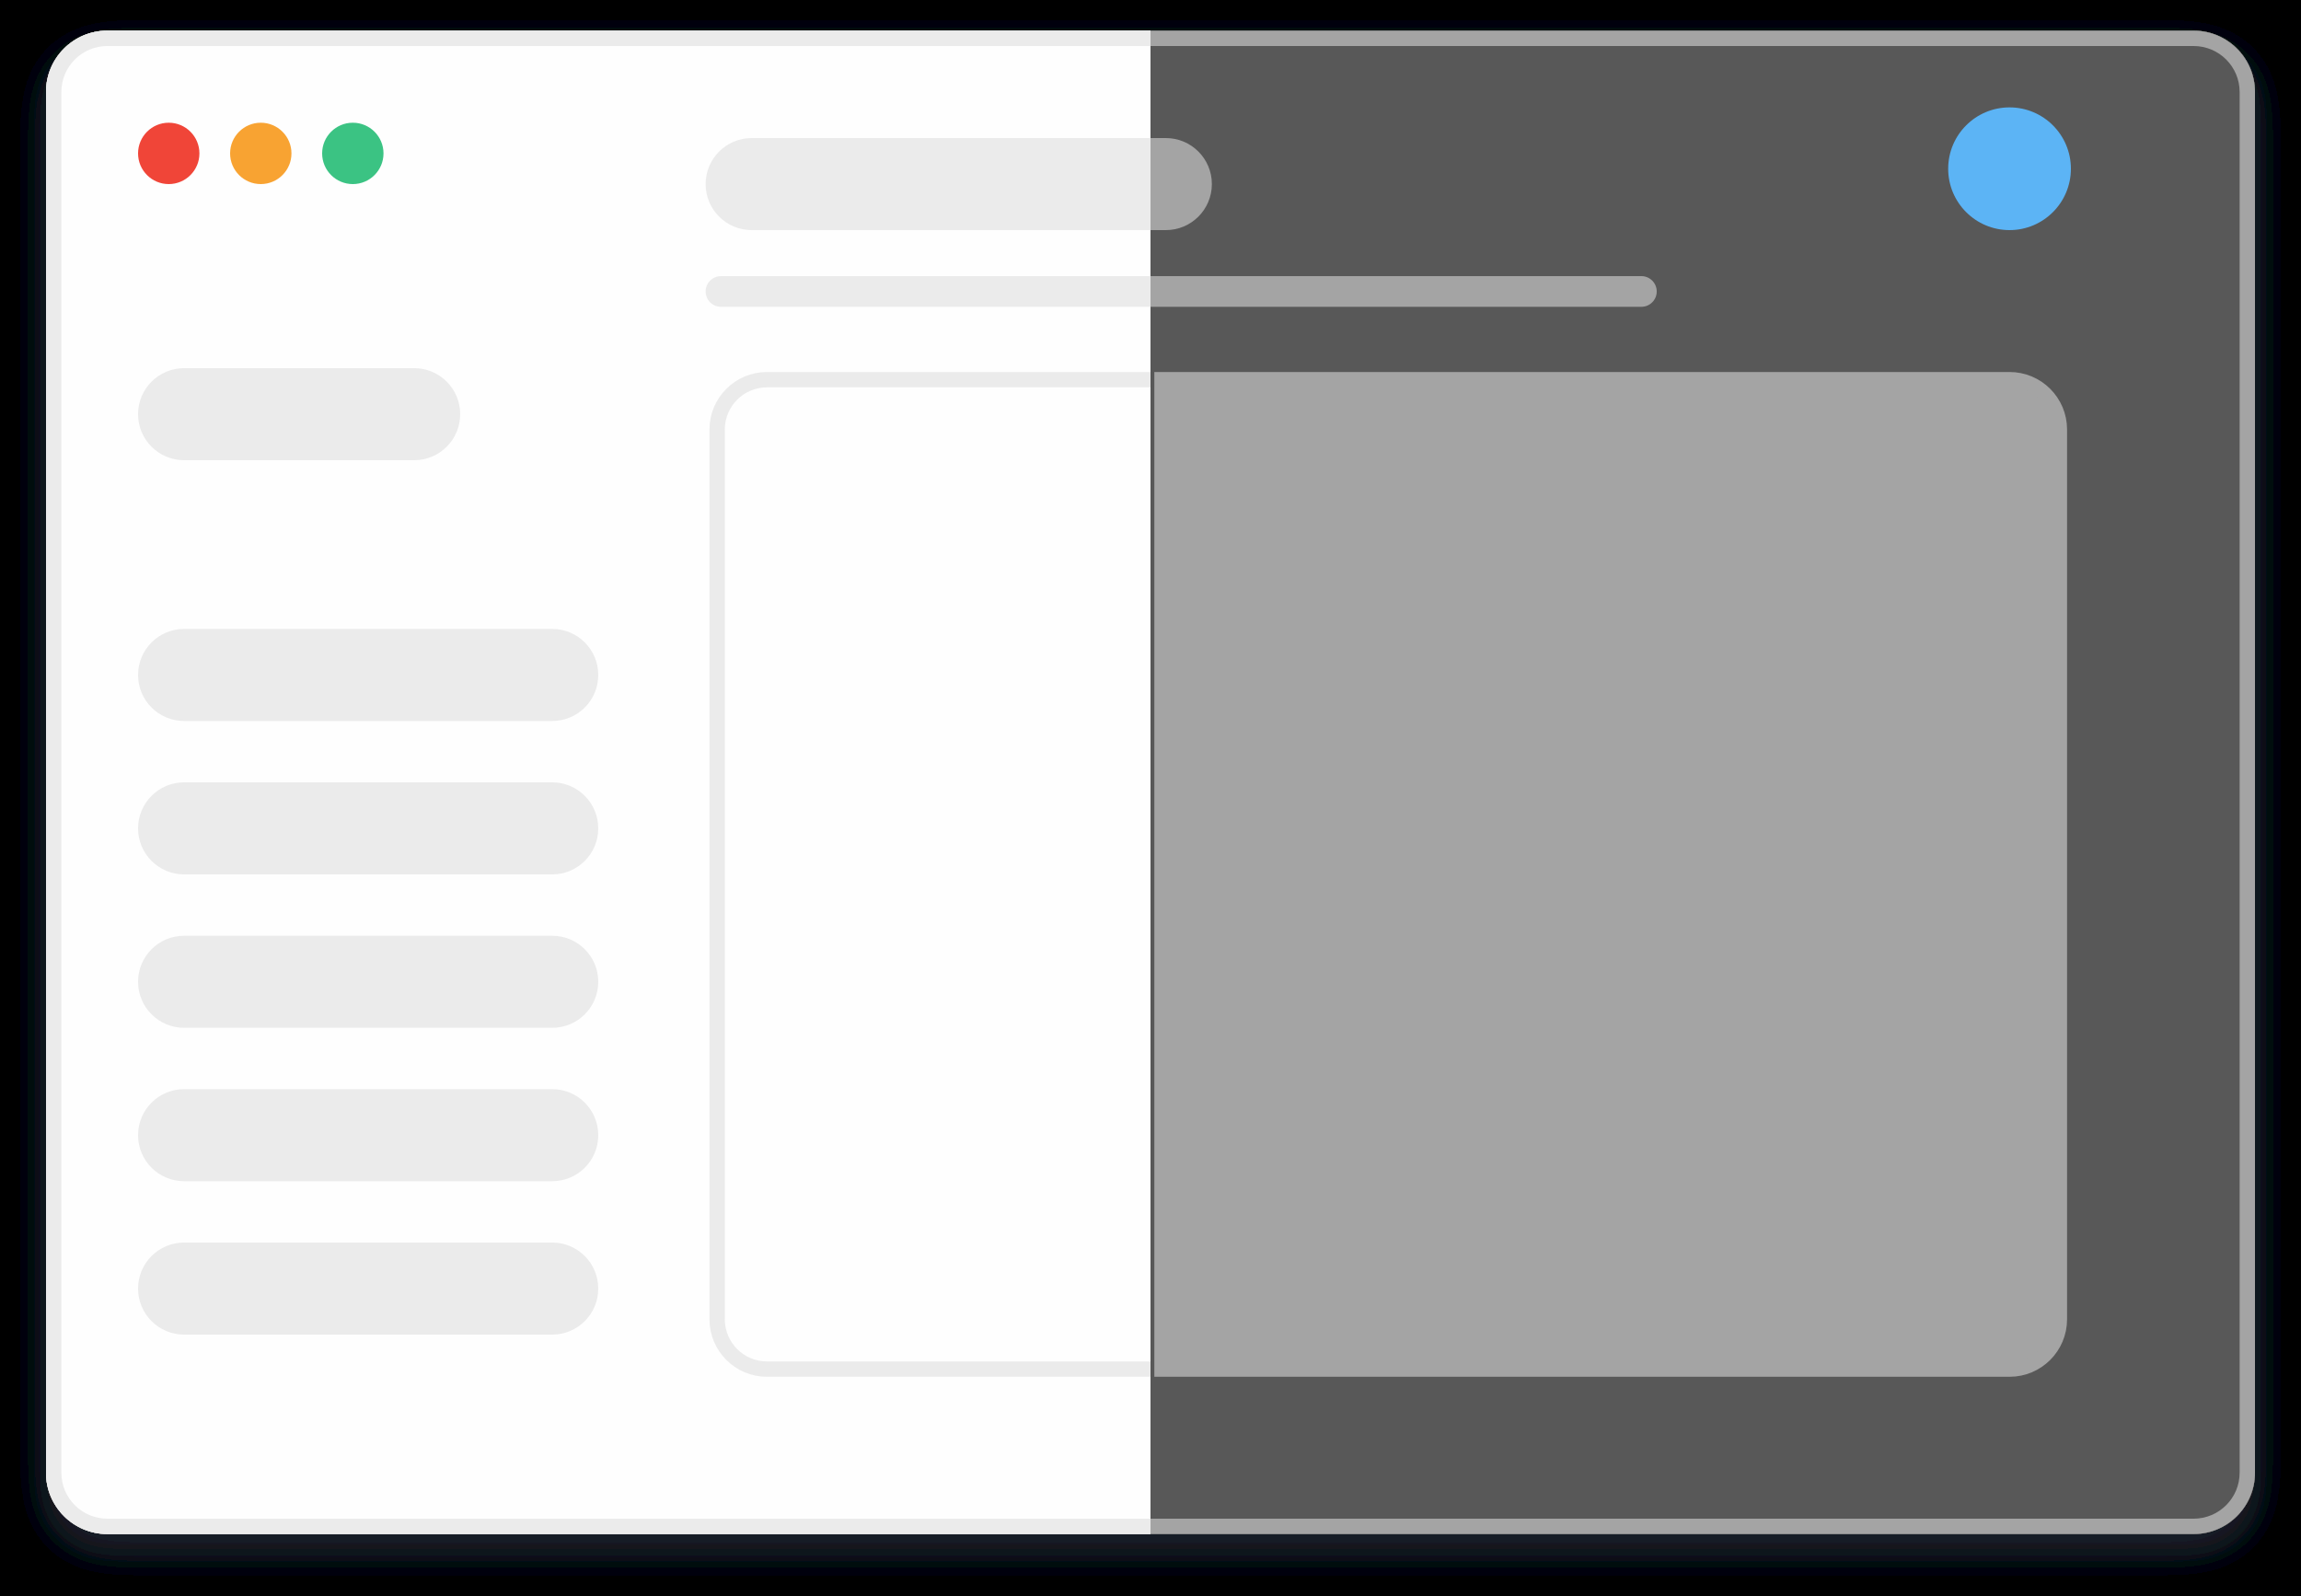
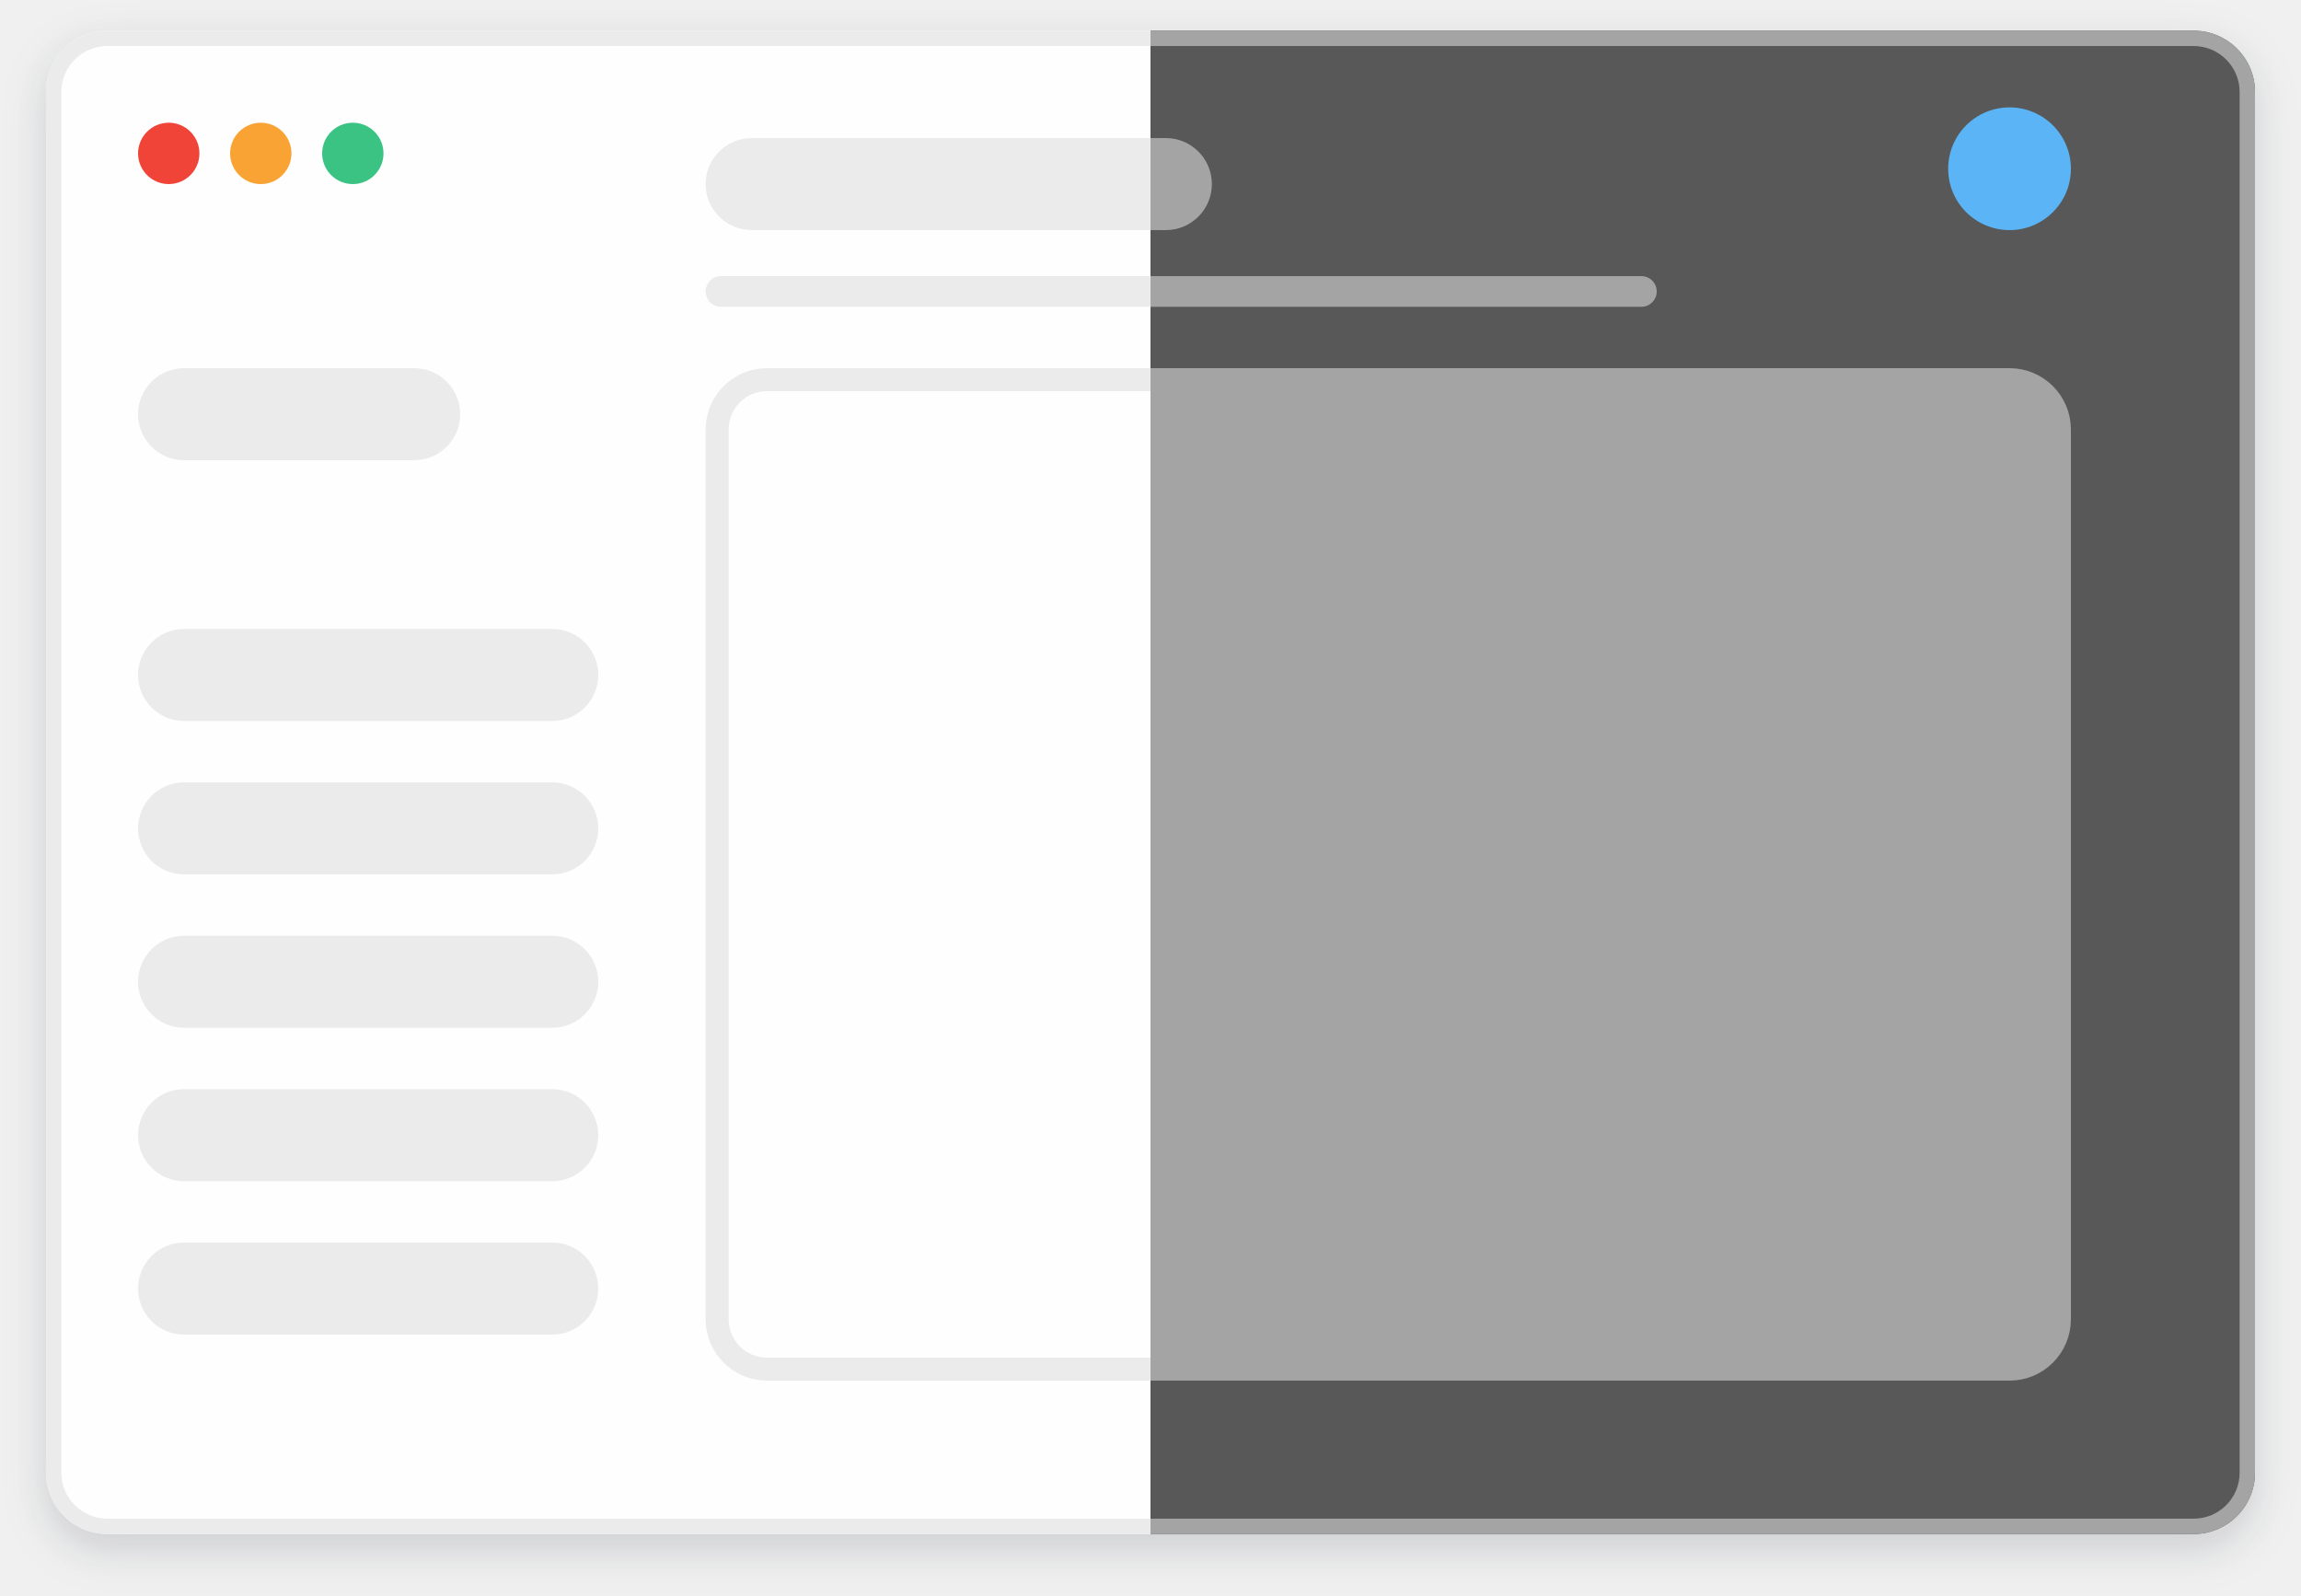
<svg xmlns="http://www.w3.org/2000/svg" width="150" height="104" viewBox="0 0 150 104" fill="none">
  <g filter="url(#filter0_dd_984_13355)">
    <g clip-path="url(#clip0_984_13355)">
      <mask id="path-1-inside-1_984_13355" fill="white">
        <path d="M3 6C3 3.791 4.791 2 7 2H75V100H7C4.791 100 3 98.209 3 96V6Z" />
      </mask>
      <path d="M3 6C3 3.791 4.791 2 7 2H75V100H7C4.791 100 3 98.209 3 96V6Z" fill="#FEFEFE" />
      <circle cx="11" cy="10" r="2" fill="#F04438" />
      <circle cx="17" cy="10" r="2" fill="#F8A333" />
      <circle cx="23" cy="10" r="2" fill="#3AC383" />
-       <rect x="46.75" y="24.75" width="88.5" height="64.5" rx="3.25" stroke="#EBEBEB" strokeWidth="1.5" />
+       <rect x="46.75" y="24.75" width="88.5" height="64.5" rx="3.25" stroke="#EBEBEB" stroke-width="1.5" />
      <rect x="9" y="24" width="21" height="6" rx="3" fill="#EBEBEB" />
      <path d="M46 12C46 10.343 47.343 9 49 9H79V15H49C47.343 15 46 13.657 46 12Z" fill="#EBEBEB" />
      <rect x="46" y="18" width="62" height="2" rx="1" fill="#EBEBEB" />
      <rect x="9" y="41" width="30" height="6" rx="3" fill="#EBEBEB" />
      <rect x="9" y="51" width="30" height="6" rx="3" fill="#EBEBEB" />
      <rect x="9" y="61" width="30" height="6" rx="3" fill="#EBEBEB" />
      <rect x="9" y="71" width="30" height="6" rx="3" fill="#EBEBEB" />
      <rect x="9" y="81" width="30" height="6" rx="3" fill="#EBEBEB" />
    </g>
    <path d="M2 6C2 3.239 4.239 1 7 1H75V3H7C5.343 3 4 4.343 4 6H2ZM75 101H7C4.239 101 2 98.761 2 96H4C4 97.657 5.343 99 7 99H75V101ZM7 101C4.239 101 2 98.761 2 96V6C2 3.239 4.239 1 7 1V3C5.343 3 4 4.343 4 6V96C4 97.657 5.343 99 7 99V101ZM75 2V100V2Z" fill="#EBEBEB" mask="url(#path-1-inside-1_984_13355)" />
    <mask id="path-15-inside-2_984_13355" fill="white">
      <path d="M75 2H143C145.209 2 147 3.791 147 6V96C147 98.209 145.209 100 143 100H75V2Z" />
    </mask>
    <path d="M75 2H143C145.209 2 147 3.791 147 6V96C147 98.209 145.209 100 143 100H75V2Z" fill="#585858" />
    <path d="M75 1H143C145.761 1 148 3.239 148 6H146C146 4.343 144.657 3 143 3H75V1ZM148 96C148 98.761 145.761 101 143 101H75V99H143C144.657 99 146 97.657 146 96H148ZM75 100V2V100ZM143 1C145.761 1 148 3.239 148 6V96C148 98.761 145.761 101 143 101V99C144.657 99 146 97.657 146 96V6C146 4.343 144.657 3 143 3V1Z" fill="#A4A4A4" mask="url(#path-15-inside-2_984_13355)" />
    <circle cx="131" cy="11" r="4" fill="#5BB4F5" />
-     <path d="M75.75 24.75H131C132.795 24.75 134.25 26.205 134.25 28V86C134.25 87.795 132.795 89.25 131 89.25H75.75V24.75Z" fill="#A4A4A4" stroke="#A4A4A4" strokeWidth="1.5" />
+     <path d="M75.75 24.75H131C132.795 24.75 134.25 26.205 134.25 28V86C134.25 87.795 132.795 89.25 131 89.25H75.75V24.75Z" fill="#A4A4A4" stroke="#A4A4A4" stroke-width="1.5" />
    <path d="M75 9H76C77.657 9 79 10.343 79 12C79 13.657 77.657 15 76 15H75V9Z" fill="#A4A4A4" />
    <path d="M75 18H107C107.552 18 108 18.448 108 19C108 19.552 107.552 20 107 20H75V18Z" fill="#A4A4A4" />
  </g>
  <defs>
-     <filter id="filter0_dd_984_13355" x="0" y="0" width="150" height="104" filterUnits="userSpaceOnUse" colorInterpolationFilters="sRGB">
-       <feFlood floodOpacity="0" result="BackgroundImageFix" />
+     <filter id="filter0_dd_984_13355" x="0" y="0" width="150" height="104" filterUnits="userSpaceOnUse" color-interpolation-filters="sRGB">
+       <feFlood flood-opacity="0" result="BackgroundImageFix" />
      <feColorMatrix in="SourceAlpha" type="matrix" values="0 0 0 0 0 0 0 0 0 0 0 0 0 0 0 0 0 0 127 0" result="hardAlpha" />
      <feOffset dy="1" />
      <feGaussianBlur stdDeviation="1" />
      <feColorMatrix type="matrix" values="0 0 0 0 0.063 0 0 0 0 0.094 0 0 0 0 0.157 0 0 0 0.06 0" />
      <feBlend mode="normal" in2="BackgroundImageFix" result="effect1_dropShadow_984_13355" />
      <feColorMatrix in="SourceAlpha" type="matrix" values="0 0 0 0 0 0 0 0 0 0 0 0 0 0 0 0 0 0 127 0" result="hardAlpha" />
      <feOffset dy="1" />
      <feGaussianBlur stdDeviation="1.5" />
      <feColorMatrix type="matrix" values="0 0 0 0 0.063 0 0 0 0 0.094 0 0 0 0 0.157 0 0 0 0.1 0" />
      <feBlend mode="normal" in2="effect1_dropShadow_984_13355" result="effect2_dropShadow_984_13355" />
      <feBlend mode="normal" in="SourceGraphic" in2="effect2_dropShadow_984_13355" result="shape" />
    </filter>
    <clipPath id="clip0_984_13355">
      <path d="M3 6C3 3.791 4.791 2 7 2H75V100H7C4.791 100 3 98.209 3 96V6Z" fill="white" />
    </clipPath>
  </defs>
</svg>
